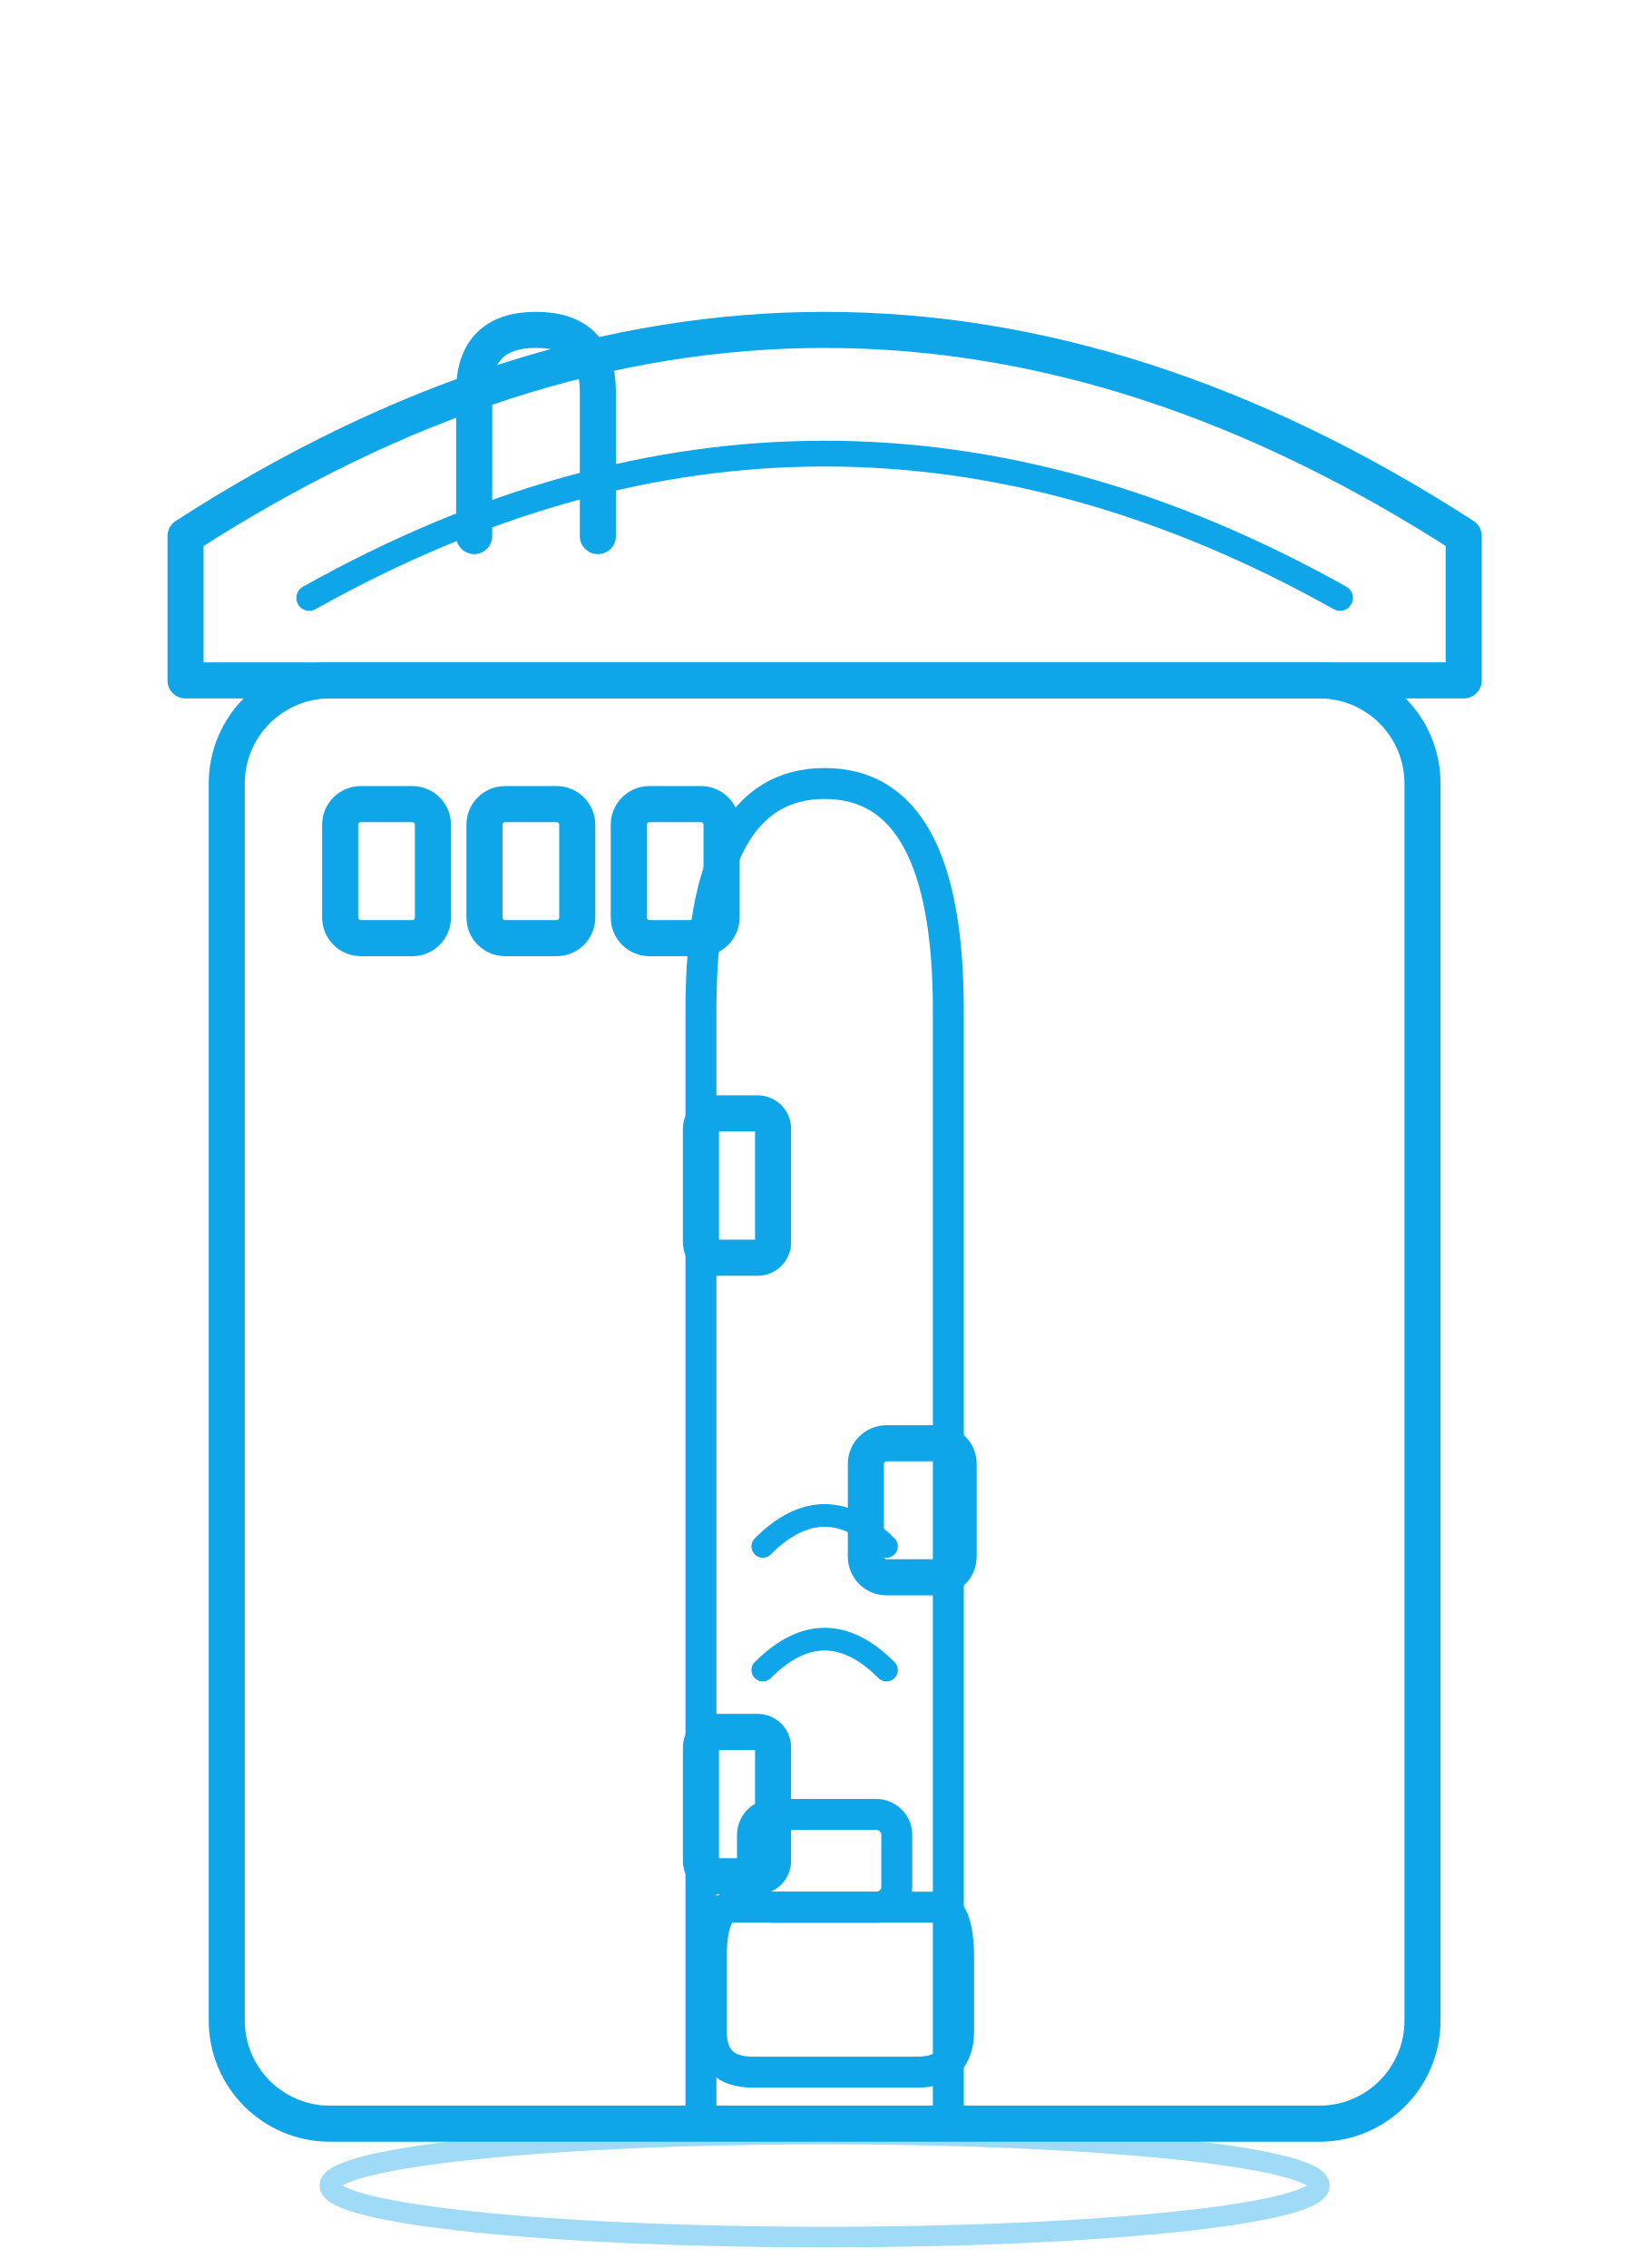
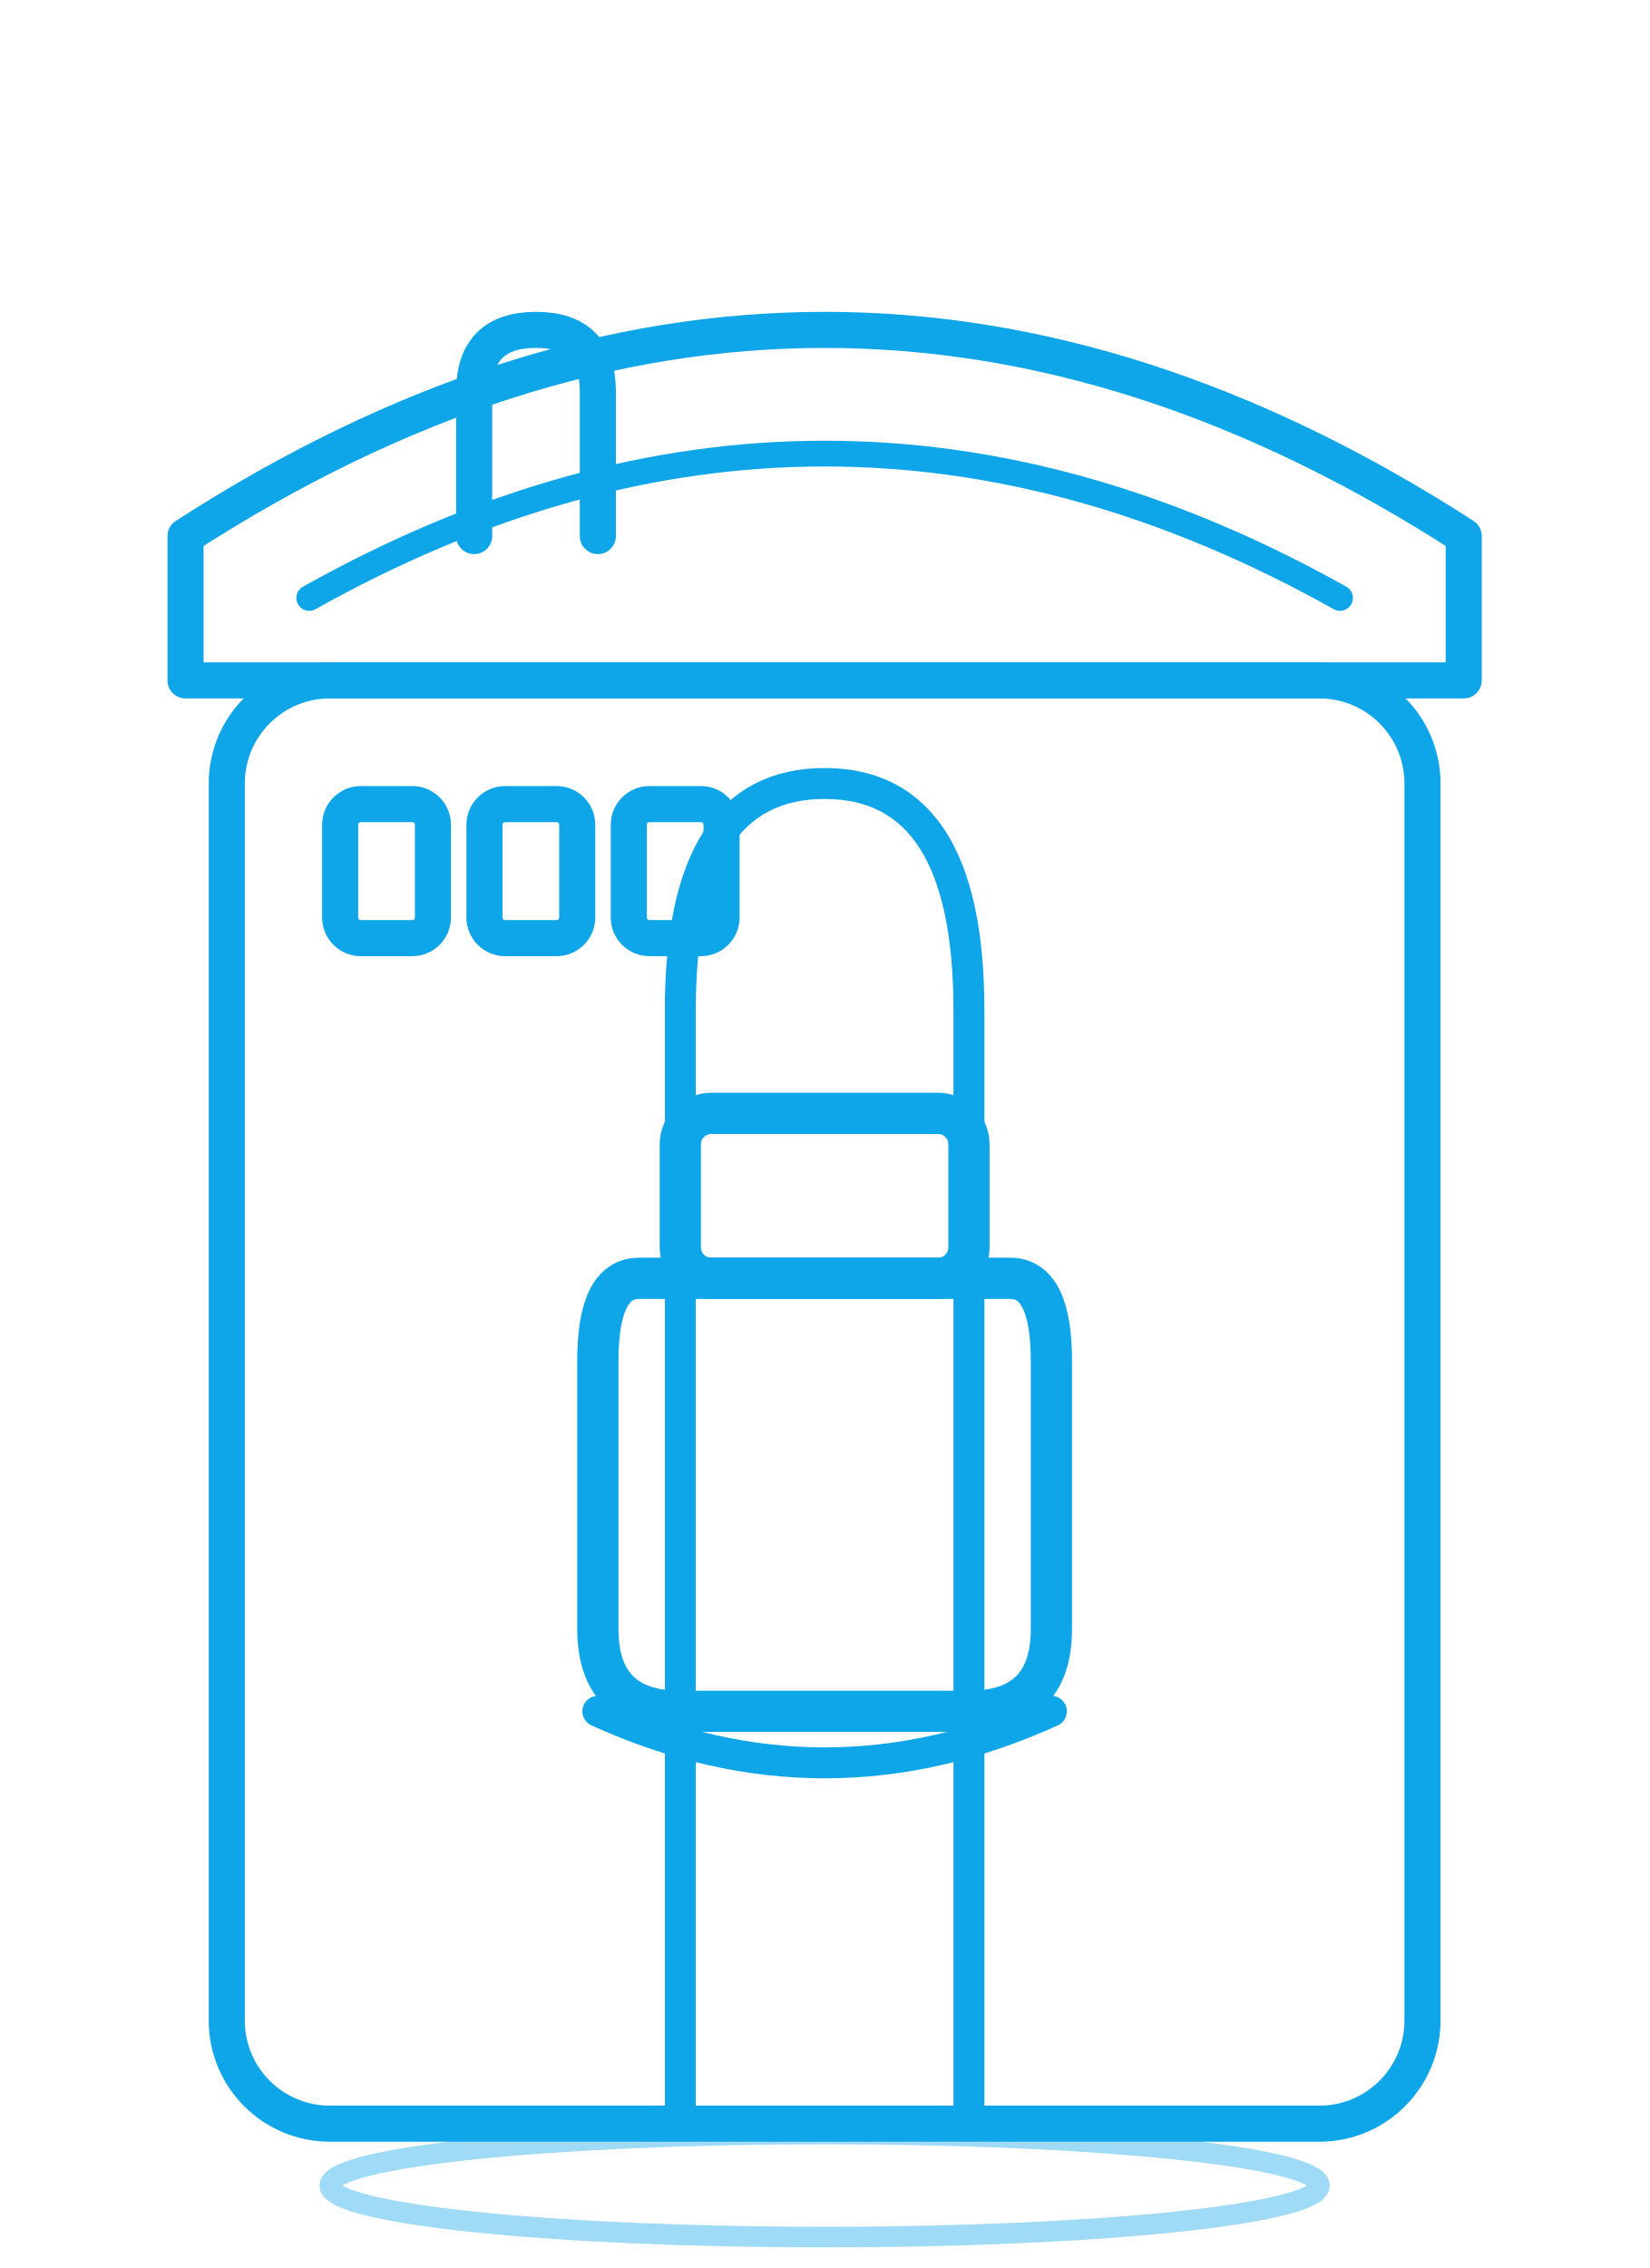
<svg xmlns="http://www.w3.org/2000/svg" viewBox="0 0 160 220" stroke="#0ea5e9" stroke-width="3.5" fill="none" stroke-linecap="round" stroke-linejoin="round">
  <path d="M18 52 Q80 12 142 52 L142 66 L18 66 Z" />
  <path d="M30 58 Q80 30 130 58" stroke-width="2.5" />
  <path d="M46 52 V38 Q46 32 52 32 Q58 32 58 38 V52" />
  <rect x="22" y="66" width="116" height="140" rx="10" />
  <rect x="33" y="78" width="9" height="13" rx="2" />
  <rect x="47" y="78" width="9" height="13" rx="2" />
  <rect x="61" y="78" width="9" height="13" rx="2" />
-   <path d="M68 206 V98 Q68 76 80 76 Q92 76 92 98 V206" stroke-width="3" />
-   <rect x="68" y="108" width="7" height="14" rx="1.5" />
-   <rect x="68" y="168" width="7" height="14" rx="1.5" />
-   <rect x="84" y="140" width="9" height="13" rx="2" />
-   <path d="M74 150 Q80 144 86 150" stroke-width="2.2" />
-   <path d="M74 162 Q80 156 86 162" stroke-width="2.2" />
-   <g stroke-width="3">
-     <rect x="73" y="176" width="14" height="9" rx="2" />
-     <path d="M71 185 q-2 0 -2 5 v7 q0 4 4 4 h16 q4 0 4 -4 v-7 q0 -5 -2 -5 Z" />
+   <path d="M66 206 V98 Q66 76 80 76 Q94 76 94 98 V206" stroke-width="3" />
+   <g stroke-width="4">
+     <rect x="66" y="108" width="28" height="16" rx="3" />
+     <path d="M62 124 q-4 0 -4 8 v26 q0 8 8 8 h28 q8 0 8 -8 v-26 q0 -8 -4 -8 Z" />
+     <path d="M58 166 q22 10 44 0" stroke-width="3" />
  </g>
  <ellipse cx="80" cy="212" rx="48" ry="5" stroke-width="2" opacity="0.4" />
</svg>
